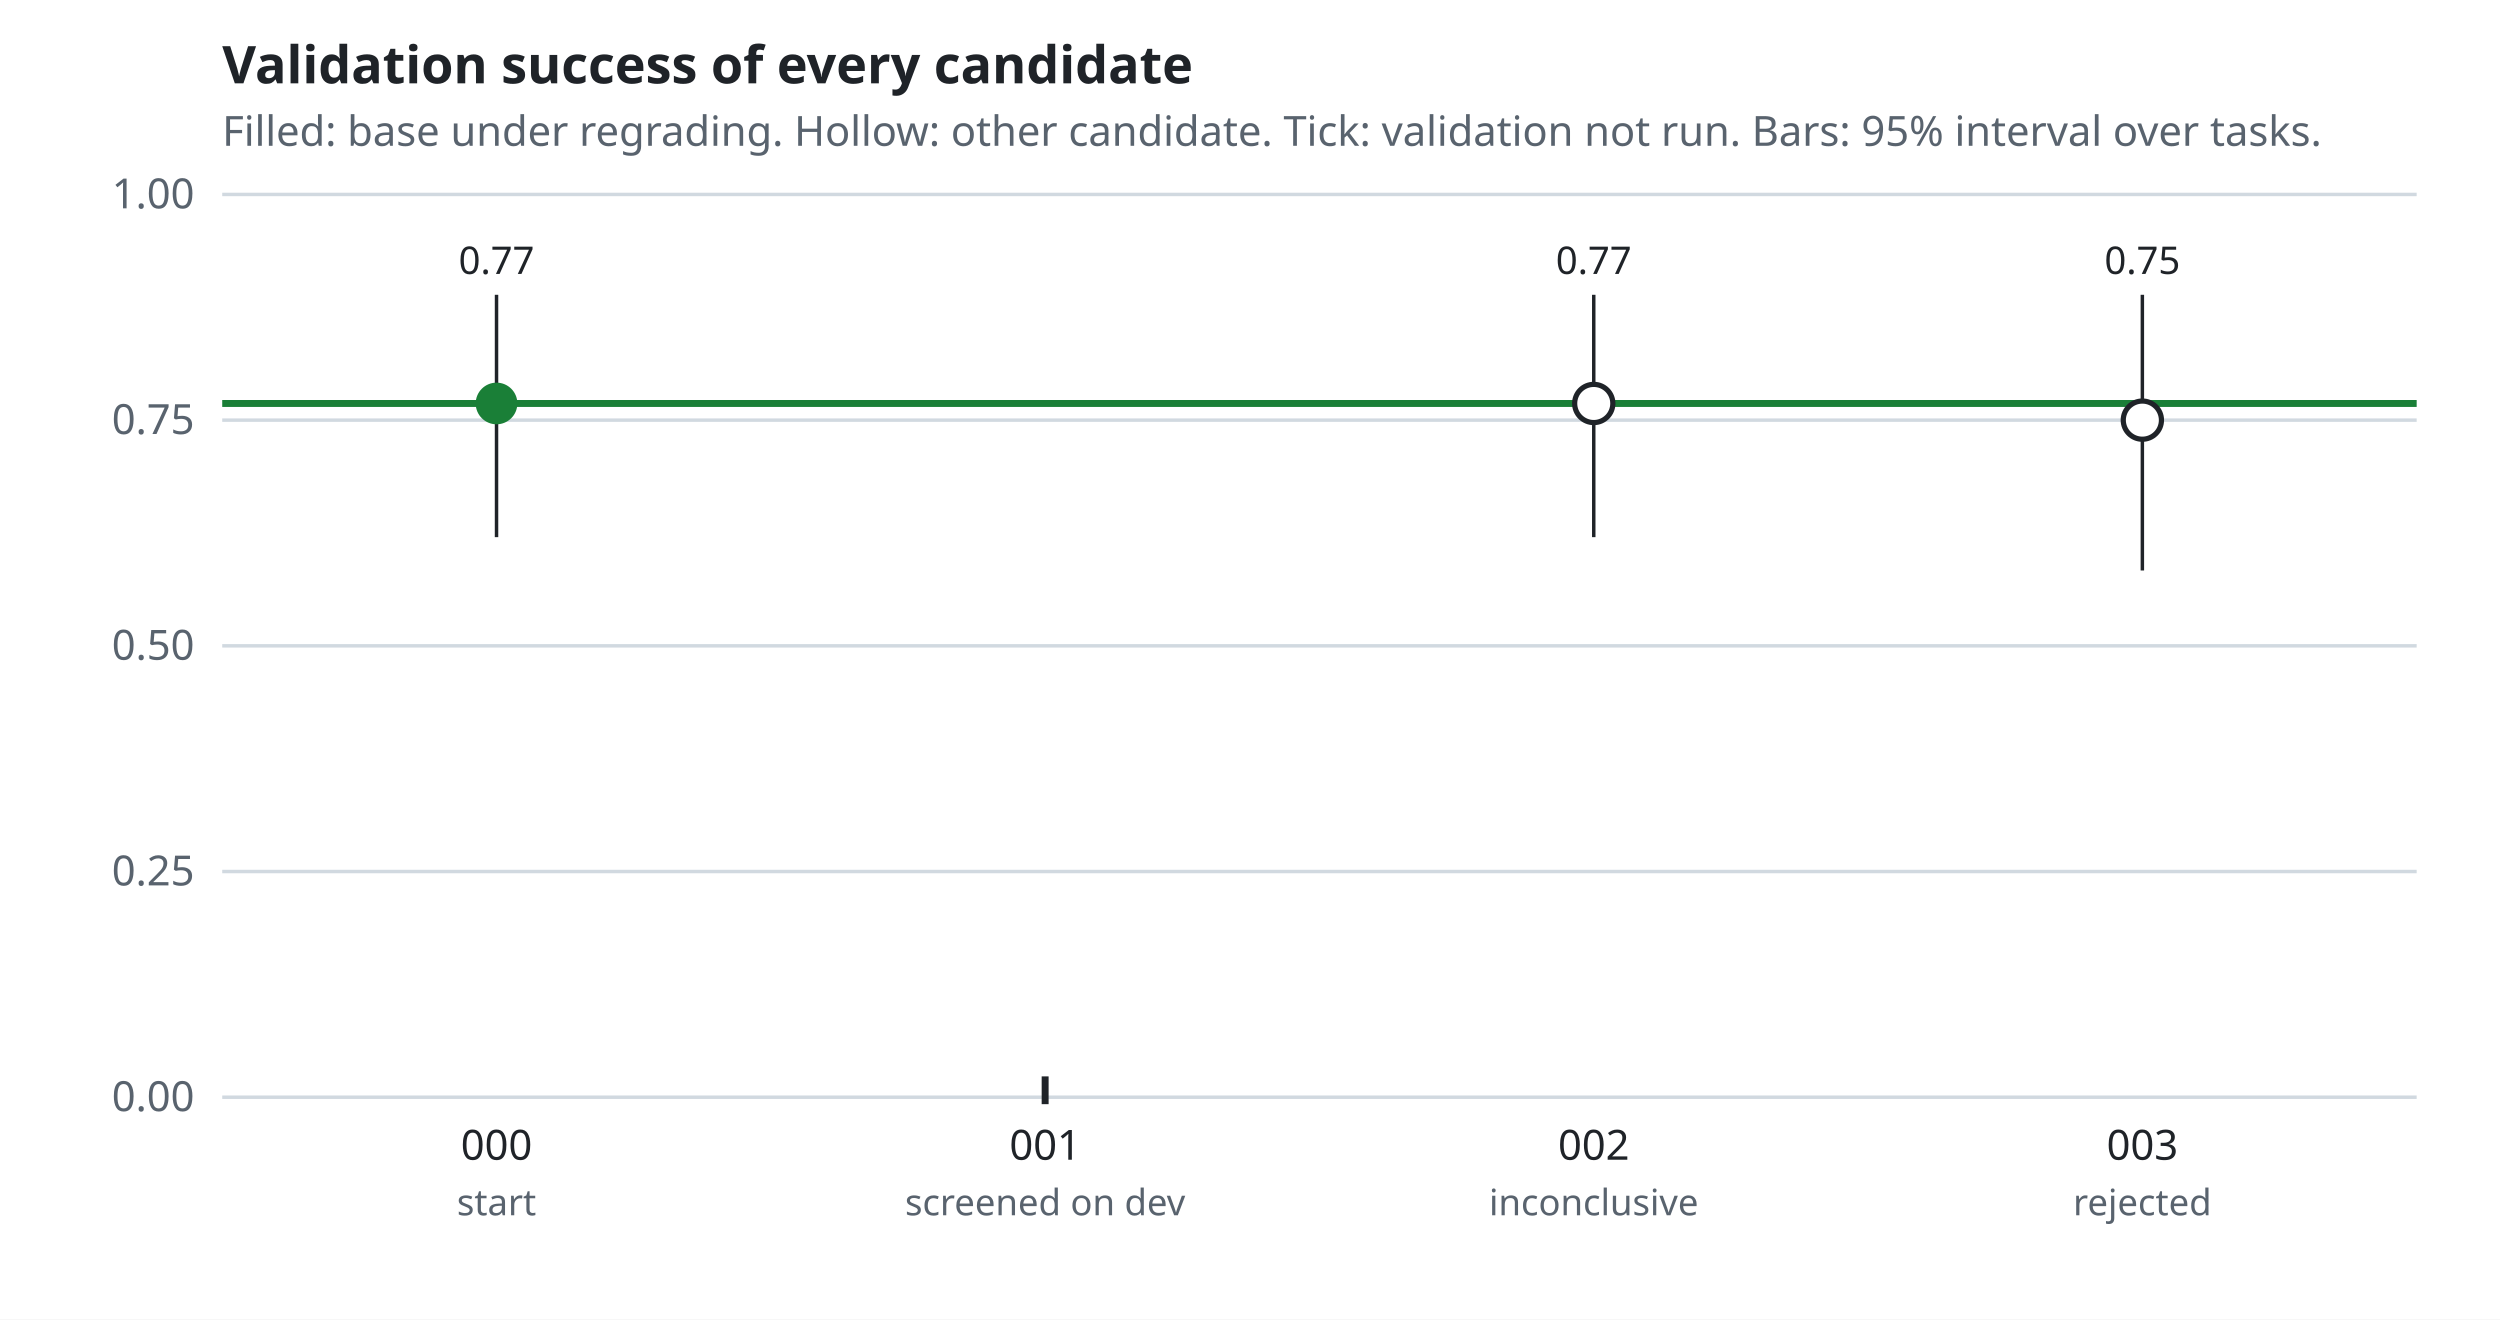
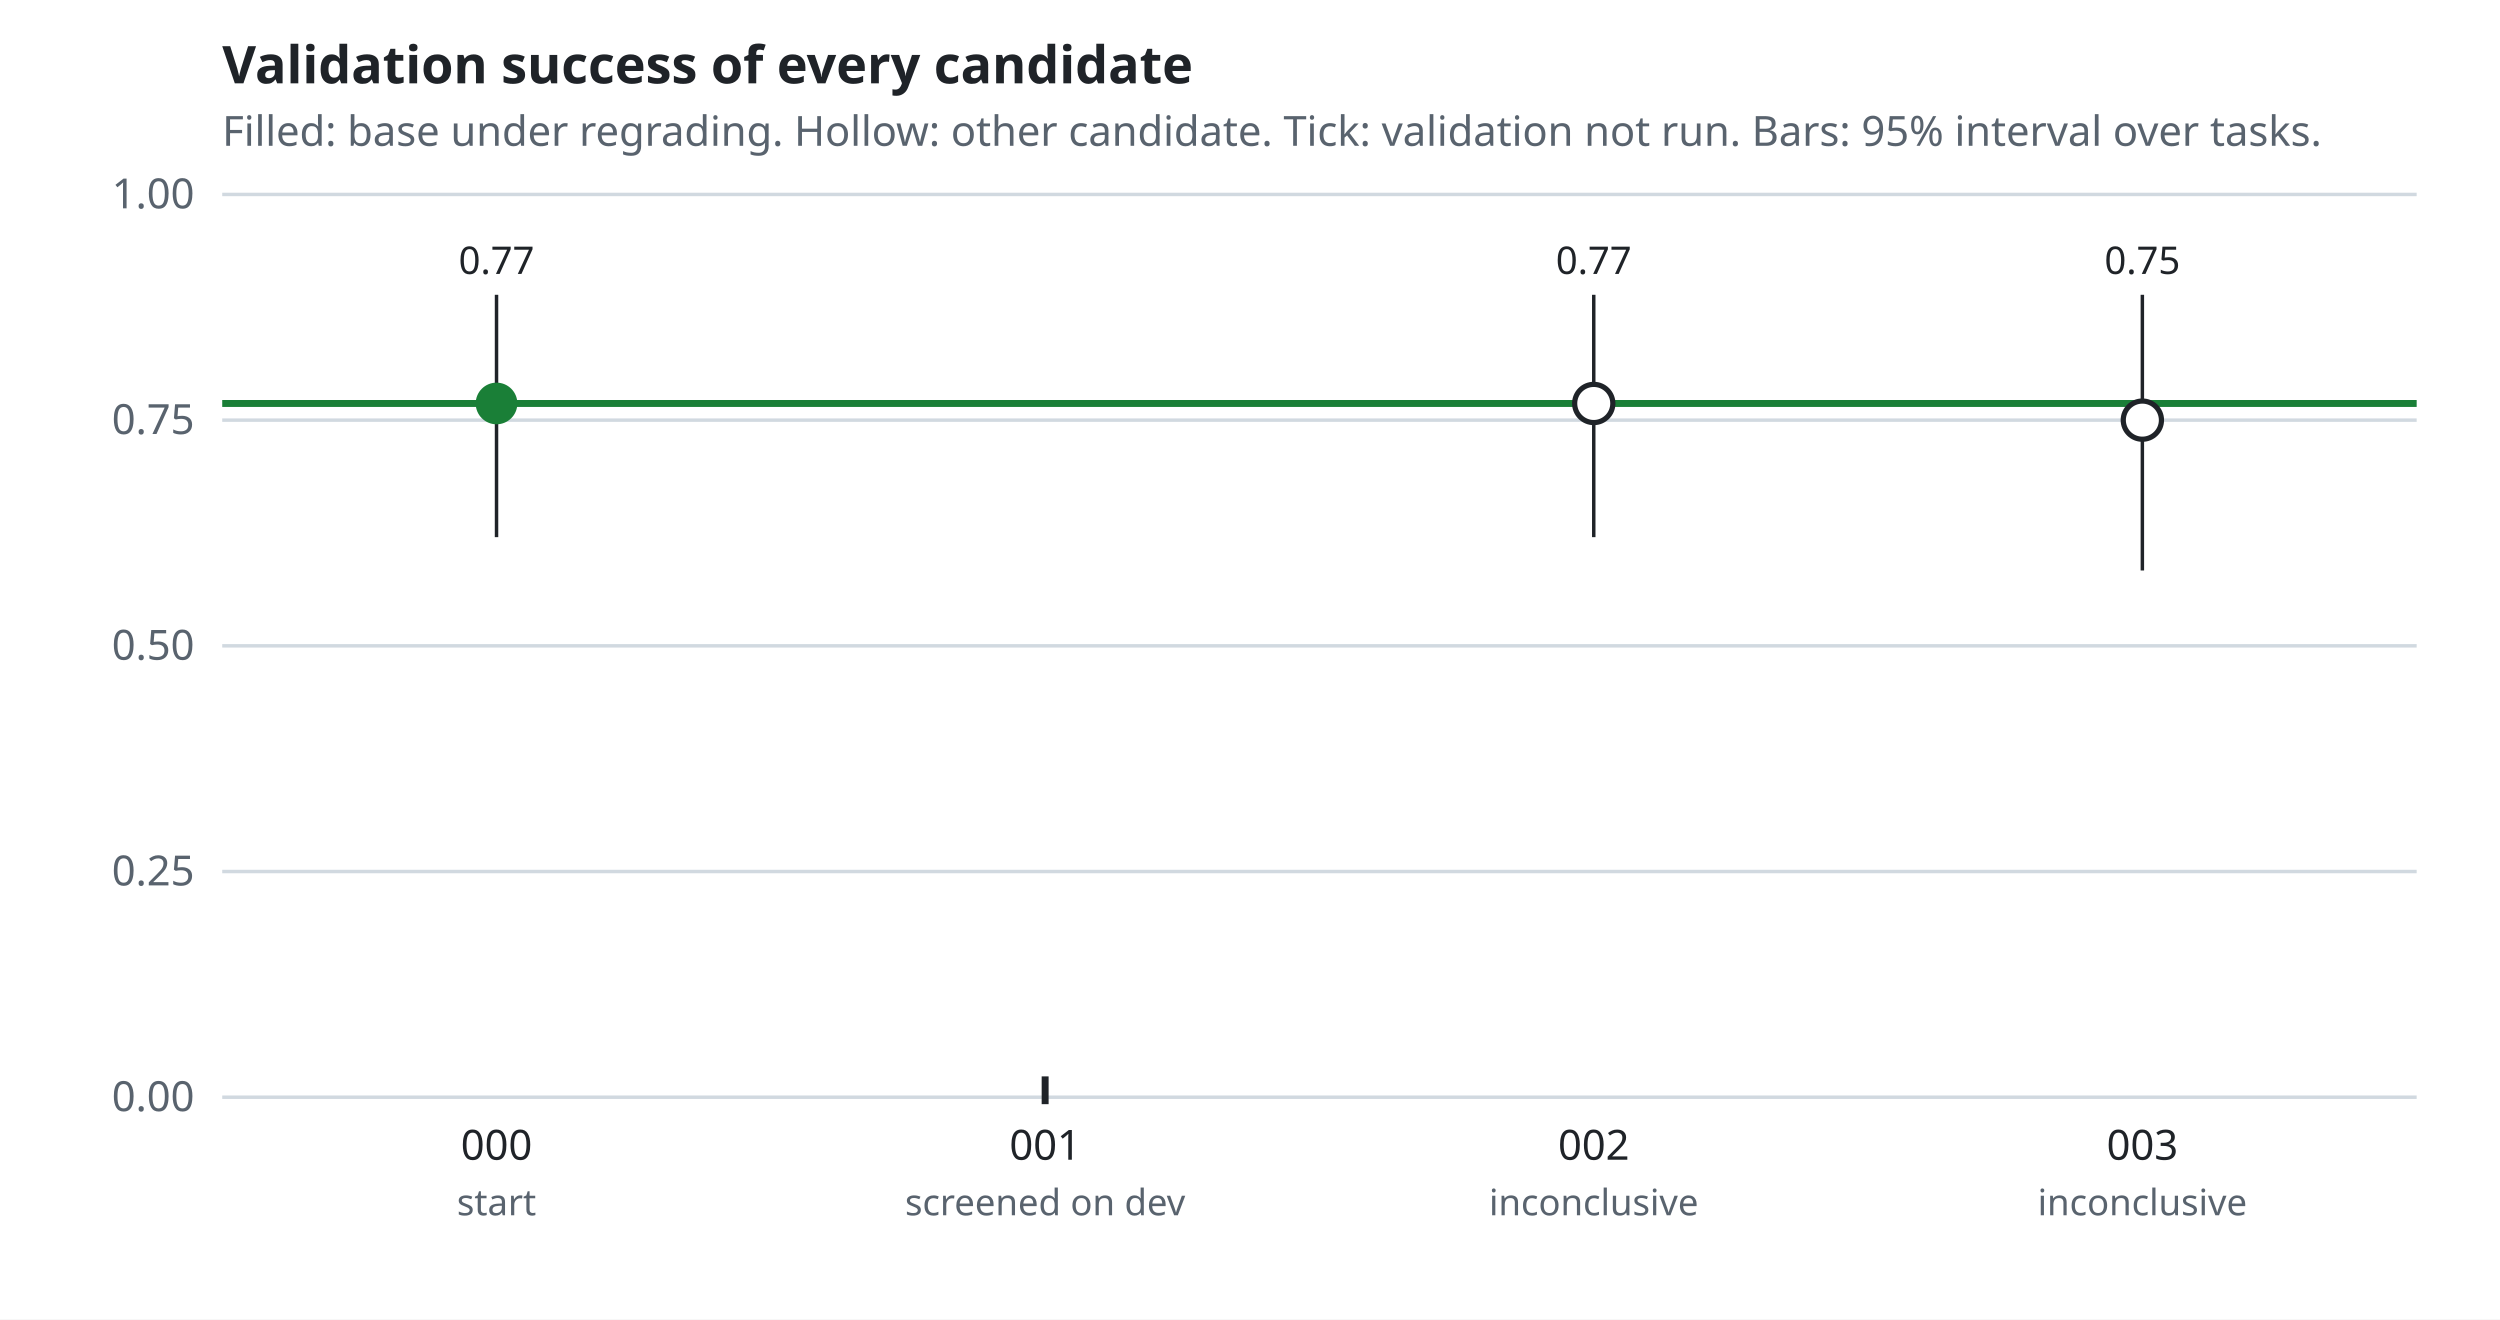
<svg xmlns="http://www.w3.org/2000/svg" viewBox="0 0 720 380" font-family="system-ui, sans-serif" font-size="12" fill="#1f2328" role="img">
  <style>@media (prefers-color-scheme:dark){svg{fill:#e6edf3}.bg{fill:#0d1117}.mut{fill:#9da7b3}.grid{stroke:#30363d}.ink{stroke:#e6edf3}.dot{fill:#e6edf3}.hole{fill:#0d1117;stroke:#e6edf3}.keep{stroke:#3fb950}.kept{fill:#3fb950}}</style>
  <rect class="bg" width="720" height="380" fill="#ffffff" />
  <text x="64" y="24" font-size="15" font-weight="600">Validation success of every candidate</text>
  <text class="mut" x="64" y="42" fill="#59636e">Filled: base under regrading. Hollow: other candidate. Tick: validation not run. Bars: 95% interval over tasks.</text>
  <line class="grid" x1="64" x2="696" y1="316.0" y2="316.0" stroke="#d1d9e0" />
  <text class="mut" x="56" y="320.0" text-anchor="end" fill="#59636e">0.00</text>
  <line class="grid" x1="64" x2="696" y1="251.0" y2="251.0" stroke="#d1d9e0" />
  <text class="mut" x="56" y="255.0" text-anchor="end" fill="#59636e">0.25</text>
  <line class="grid" x1="64" x2="696" y1="186.0" y2="186.0" stroke="#d1d9e0" />
  <text class="mut" x="56" y="190.0" text-anchor="end" fill="#59636e">0.50</text>
  <line class="grid" x1="64" x2="696" y1="121.0" y2="121.0" stroke="#d1d9e0" />
  <text class="mut" x="56" y="125.0" text-anchor="end" fill="#59636e">0.75</text>
  <line class="grid" x1="64" x2="696" y1="56.0" y2="56.0" stroke="#d1d9e0" />
  <text class="mut" x="56" y="60.0" text-anchor="end" fill="#59636e">1.00</text>
  <polyline class="keep" points="64.0,116.2 222.0,116.2 222.0,116.2 380.0,116.2 380.0,116.2 538.0,116.2 538.0,116.2 696.0,116.2" fill="none" stroke="#1a7f37" stroke-width="2" />
  <text x="143.0" y="334" text-anchor="middle">000</text>
  <text class="mut" x="143.0" y="350" text-anchor="middle" font-size="10.5" fill="#59636e">start</text>
  <line class="ink" x1="143.0" x2="143.0" y1="154.7" y2="84.9" stroke="#1f2328" />
  <circle class="kept" cx="143.0" cy="116.2" r="6" fill="#1a7f37" />
  <text x="143.0" y="78.9" text-anchor="middle" font-size="11">0.77</text>
  <text x="301.0" y="334" text-anchor="middle">001</text>
  <text class="mut" x="301.0" y="350" text-anchor="middle" font-size="10.5" fill="#59636e">screened on dev</text>
  <line class="ink" x1="301.0" x2="301.0" y1="310" y2="318" stroke="#1f2328" stroke-width="2" />
  <text x="459.0" y="334" text-anchor="middle">002</text>
  <text class="mut" x="459.0" y="350" text-anchor="middle" font-size="10.5" fill="#59636e">inconclusive</text>
  <line class="ink" x1="459.0" x2="459.0" y1="154.7" y2="84.9" stroke="#1f2328" />
  <circle class="hole" cx="459.0" cy="116.2" r="5.5" fill="#ffffff" stroke="#1f2328" stroke-width="1.5" />
  <text x="459.0" y="78.9" text-anchor="middle" font-size="11">0.77</text>
  <text x="617.0" y="334" text-anchor="middle">003</text>
-   <text class="mut" x="617.0" y="350" text-anchor="middle" font-size="10.5" fill="#59636e">rejected</text>
+   <text class="mut" x="617.0" y="350" text-anchor="middle" font-size="10.5" fill="#59636e">inconclusive</text>
  <line class="ink" x1="617.0" x2="617.0" y1="164.3" y2="84.9" stroke="#1f2328" />
  <circle class="hole" cx="617.0" cy="121.0" r="5.5" fill="#ffffff" stroke="#1f2328" stroke-width="1.5" />
  <text x="617.0" y="78.9" text-anchor="middle" font-size="11">0.75</text>
</svg>
